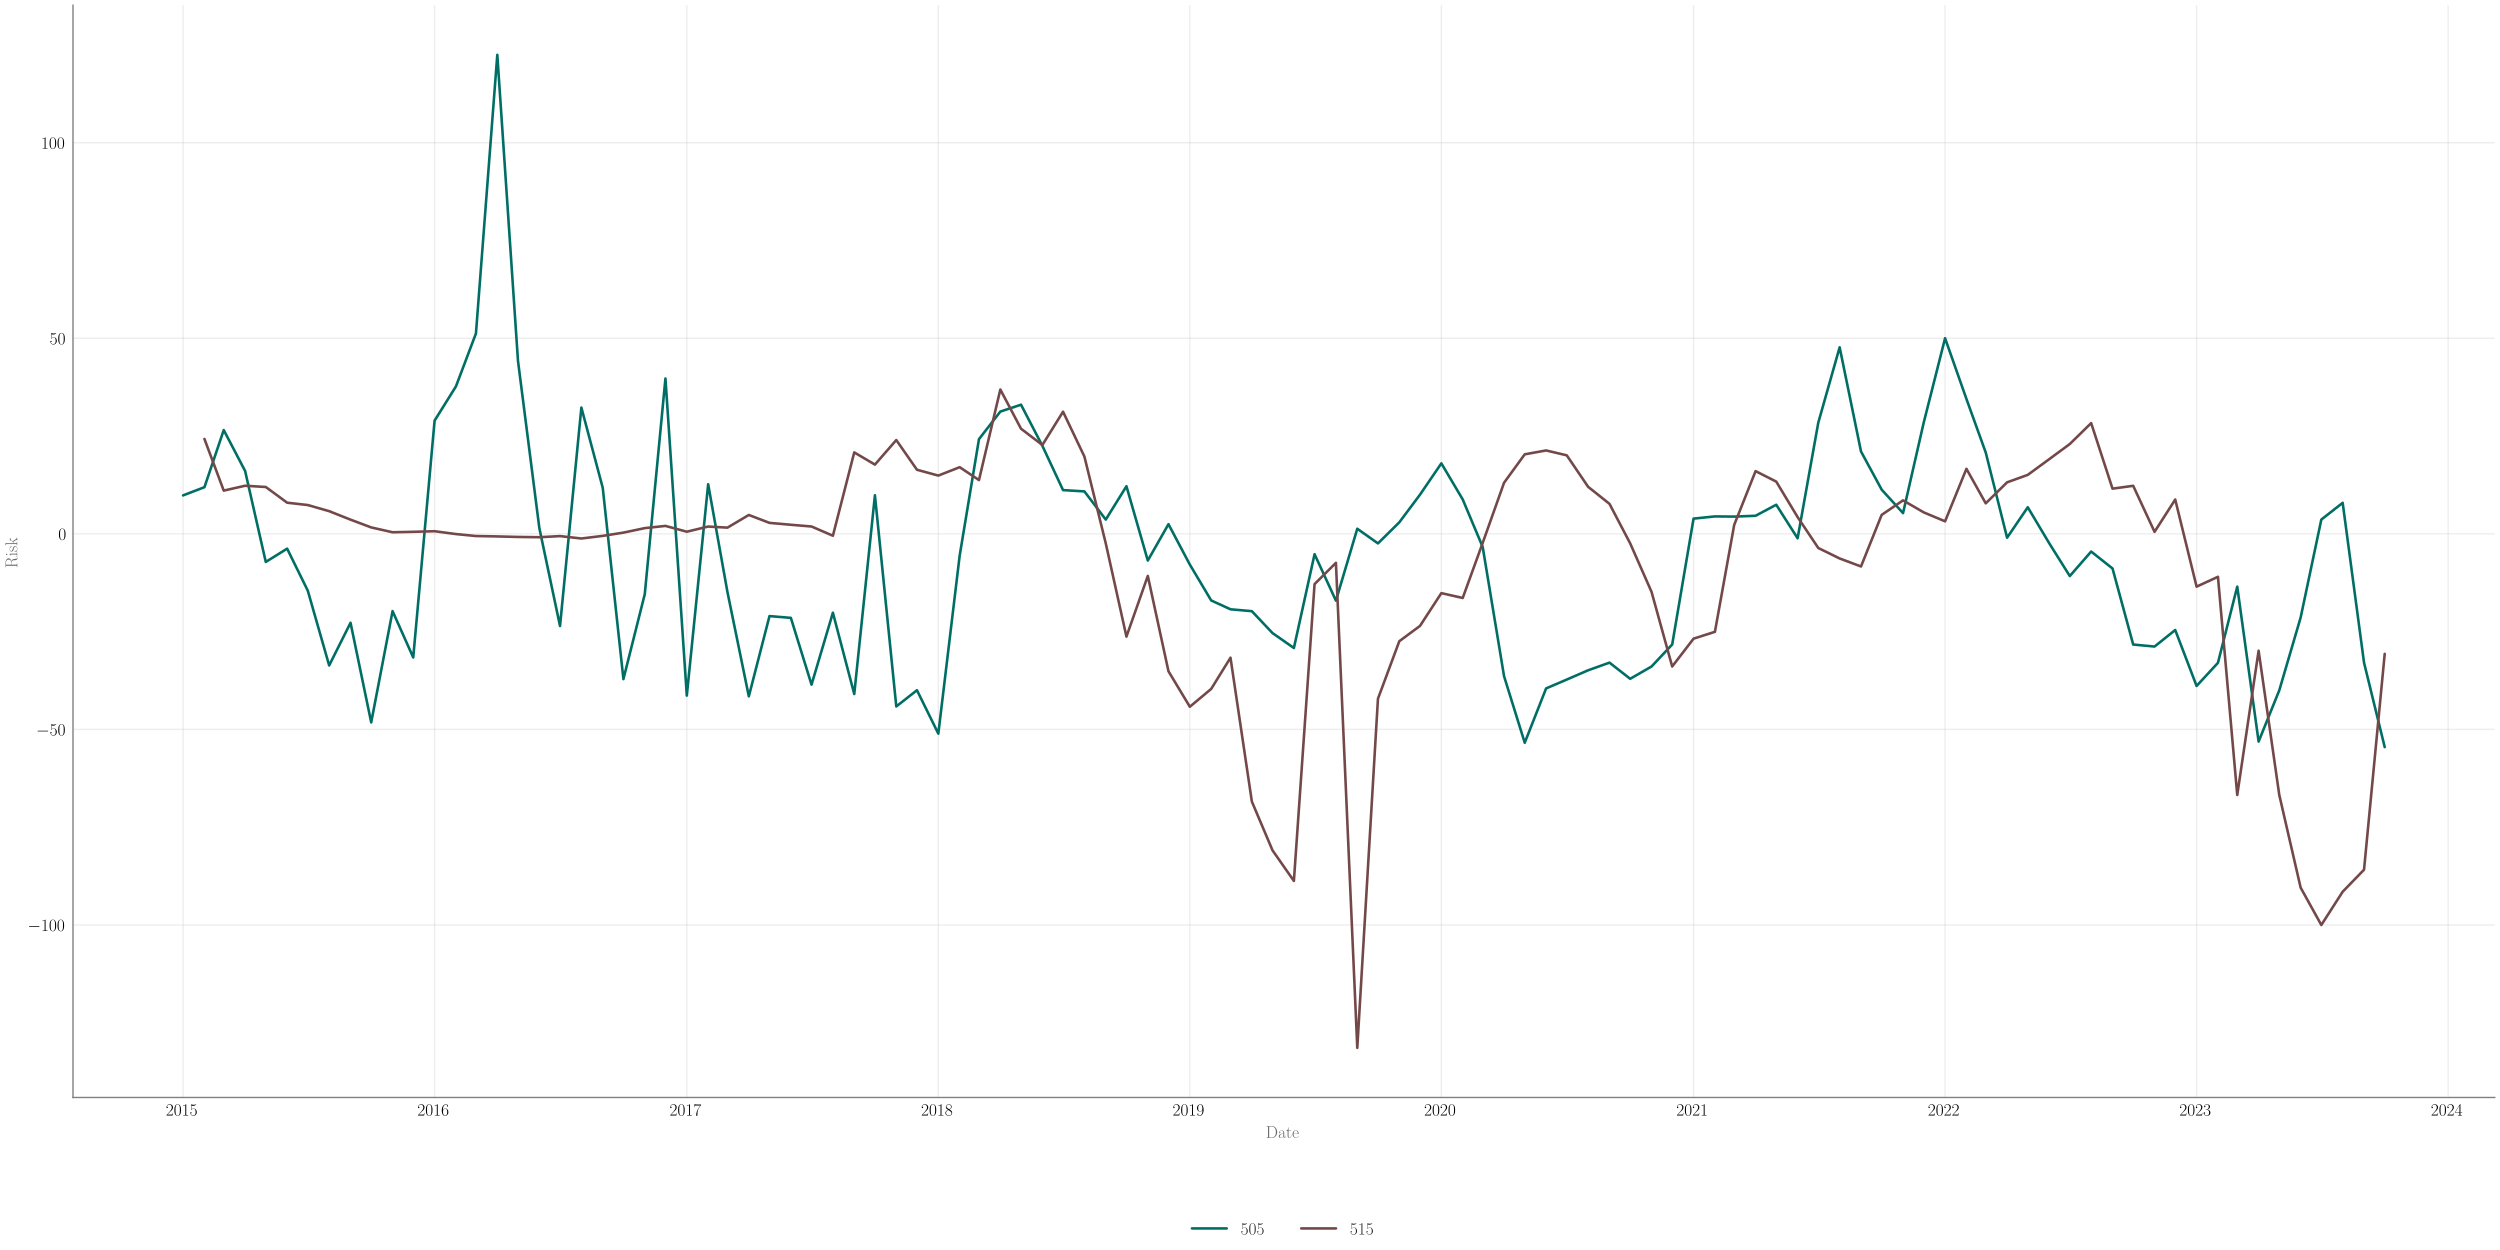
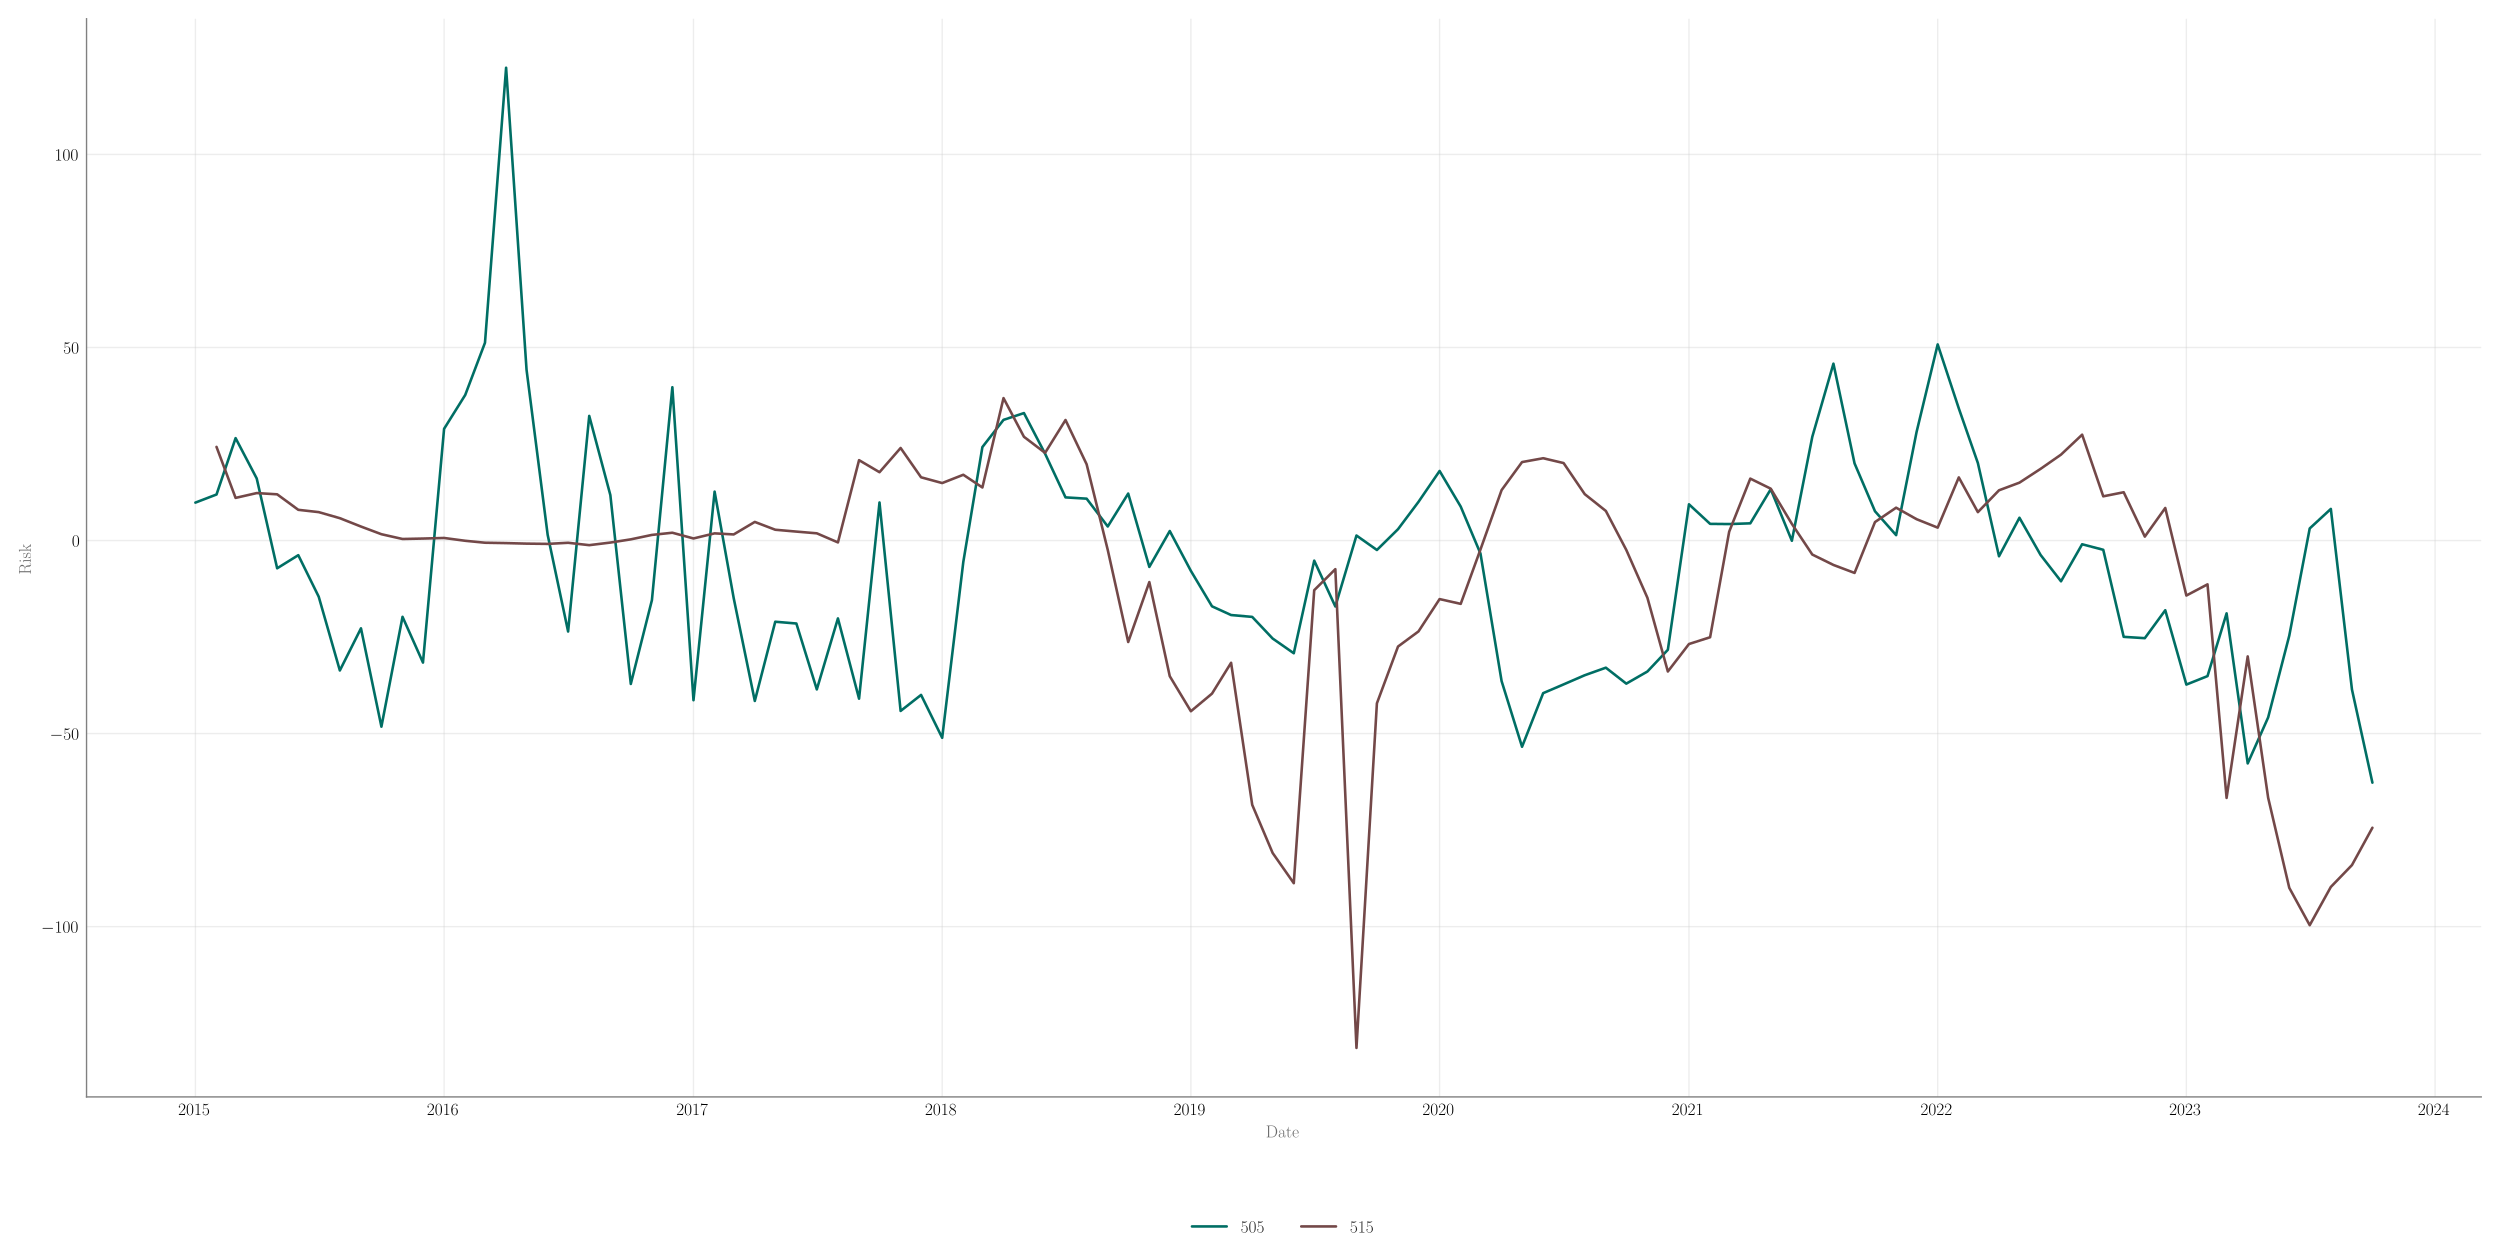
<svg xmlns="http://www.w3.org/2000/svg" xmlns:xlink="http://www.w3.org/1999/xlink" width="1440pt" height="720pt" viewBox="0 0 1440 720" version="1.1">
  <defs>
    <style type="text/css">*{stroke-linejoin: round; stroke-linecap: butt}</style>
  </defs>
  <g id="figure_1">
    <g id="patch_1">
      <path d="M 0 720  L 1440 720  L 1440 0  L 0 0  z " style="fill: #ffffff" />
    </g>
    <g id="axes_1">
      <g id="patch_2">
-         <path d="M 42.049 632.148  L 1437 632.148  L 1437 3  L 42.049 3  z " style="fill: #ffffff" />
+         <path d="M 49.848 631.823  L 1429.2 631.823  L 1429.2 10.8  L 49.848 10.8  z " style="fill: #ffffff" />
      </g>
      <g id="matplotlib.axis_1">
        <g id="xtick_1">
          <g id="line2d_1">
-             <path d="M 105.456 632.148  L 105.456 3  " clip-path="url(#pfce3309e16)" style="fill: none; stroke: #cccccc; stroke-opacity: 0.35; stroke-width: 0.8; stroke-linecap: round" />
+             <path d="M 112.546 631.823  L 112.546 10.8  " clip-path="url(#pb2a31514b6)" style="fill: none; stroke: #cccccc; stroke-opacity: 0.35; stroke-width: 0.8; stroke-linecap: round" />
          </g>
          <g id="text_1">
-             <g transform="translate(95.49286 642.5663) scale(0.1 -0.1)">
+             <g transform="translate(102.5836 642.2413) scale(0.1 -0.1)">
              <defs>
                <path id="CMR17-32" d="M 2669 989  L 2554 989  C 2490 536 2438 459 2413 420  C 2381 369 1920 369 1830 369  L 602 369  C 832 619 1280 1072 1824 1597  C 2214 1967 2669 2402 2669 3035  C 2669 3790 2067 4224 1395 4224  C 691 4224 262 3604 262 3030  C 262 2780 448 2748 525 2748  C 589 2748 781 2787 781 3010  C 781 3207 614 3264 525 3264  C 486 3264 448 3258 422 3245  C 544 3790 915 4058 1306 4058  C 1862 4058 2227 3617 2227 3035  C 2227 2479 1901 2000 1536 1584  L 262 146  L 262 0  L 2515 0  L 2669 989  z " transform="scale(0.015625)" />
                <path id="CMR17-30" d="M 2688 2025  C 2688 2416 2682 3080 2413 3591  C 2176 4039 1798 4198 1466 4198  C 1158 4198 768 4058 525 3597  C 269 3118 243 2524 243 2025  C 243 1661 250 1106 448 619  C 723 -39 1216 -128 1466 -128  C 1760 -128 2208 -7 2470 600  C 2662 1042 2688 1559 2688 2025  z M 1466 -26  C 1056 -26 813 325 723 812  C 653 1188 653 1738 653 2096  C 653 2588 653 2997 736 3387  C 858 3929 1216 4096 1466 4096  C 1728 4096 2067 3923 2189 3400  C 2272 3036 2278 2607 2278 2096  C 2278 1680 2278 1169 2202 792  C 2067 95 1690 -26 1466 -26  z " transform="scale(0.015625)" />
                <path id="CMR17-31" d="M 1702 4058  C 1702 4192 1696 4192 1606 4192  C 1357 3916 979 3827 621 3827  C 602 3827 570 3827 563 3808  C 557 3795 557 3782 557 3648  C 755 3648 1088 3686 1344 3839  L 1344 461  C 1344 236 1331 160 781 160  L 589 160  L 589 0  C 896 0 1216 0 1523 0  C 1830 0 2150 0 2458 0  L 2458 160  L 2266 160  C 1715 160 1702 230 1702 458  L 1702 4058  z " transform="scale(0.015625)" />
                <path id="CMR17-35" d="M 730 3692  C 794 3666 1056 3584 1325 3584  C 1920 3584 2246 3911 2432 4100  C 2432 4157 2432 4192 2394 4192  C 2387 4192 2374 4192 2323 4163  C 2099 4058 1837 3973 1517 3973  C 1325 3973 1037 3999 723 4139  C 653 4171 640 4171 634 4171  C 602 4171 595 4164 595 4037  L 595 2203  C 595 2089 595 2057 659 2057  C 691 2057 704 2070 736 2114  C 941 2401 1222 2522 1542 2522  C 1766 2522 2246 2382 2246 1289  C 2246 1085 2246 715 2054 421  C 1894 159 1645 25 1370 25  C 947 25 518 320 403 814  C 429 807 480 795 506 795  C 589 795 749 840 749 1038  C 749 1210 627 1280 506 1280  C 358 1280 262 1190 262 1011  C 262 454 704 -128 1382 -128  C 2042 -128 2669 440 2669 1264  C 2669 2030 2170 2624 1549 2624  C 1222 2624 947 2503 730 2274  L 730 3692  z " transform="scale(0.015625)" />
              </defs>
              <use xlink:href="#CMR17-32" transform="scale(0.996264)" />
              <use xlink:href="#CMR17-30" transform="translate(45.69048 0) scale(0.996264)" />
              <use xlink:href="#CMR17-31" transform="translate(91.38095 0) scale(0.996264)" />
              <use xlink:href="#CMR17-35" transform="translate(137.0714 0) scale(0.996264)" />
            </g>
          </g>
        </g>
        <g id="xtick_2">
          <g id="line2d_2">
-             <path d="M 250.329 632.148  L 250.329 3  " clip-path="url(#pfce3309e16)" style="fill: none; stroke: #cccccc; stroke-opacity: 0.35; stroke-width: 0.8; stroke-linecap: round" />
+             <path d="M 255.799 631.823  L 255.799 10.8  " clip-path="url(#pb2a31514b6)" style="fill: none; stroke: #cccccc; stroke-opacity: 0.35; stroke-width: 0.8; stroke-linecap: round" />
          </g>
          <g id="text_2">
-             <g transform="translate(240.3661 642.5663) scale(0.1 -0.1)">
+             <g transform="translate(245.8367 642.2413) scale(0.1 -0.1)">
              <defs>
                <path id="CMR17-36" d="M 678 2176  C 678 3690 1395 4032 1811 4032  C 1946 4032 2272 4009 2400 3776  C 2298 3776 2106 3776 2106 3553  C 2106 3381 2246 3323 2336 3323  C 2394 3323 2566 3348 2566 3560  C 2566 3954 2246 4179 1805 4179  C 1043 4179 243 3390 243 1984  C 243 253 966 -128 1478 -128  C 2099 -128 2688 427 2688 1283  C 2688 2081 2170 2662 1517 2662  C 1126 2662 838 2407 678 1960  L 678 2176  z M 1478 25  C 691 25 691 1200 691 1436  C 691 1896 909 2560 1504 2560  C 1613 2560 1926 2560 2138 2120  C 2253 1870 2253 1609 2253 1289  C 2253 944 2253 690 2118 434  C 1978 171 1773 25 1478 25  z " transform="scale(0.015625)" />
              </defs>
              <use xlink:href="#CMR17-32" transform="scale(0.996264)" />
              <use xlink:href="#CMR17-30" transform="translate(45.69048 0) scale(0.996264)" />
              <use xlink:href="#CMR17-31" transform="translate(91.38095 0) scale(0.996264)" />
              <use xlink:href="#CMR17-36" transform="translate(137.0714 0) scale(0.996264)" />
            </g>
          </g>
        </g>
        <g id="xtick_3">
          <g id="line2d_3">
-             <path d="M 395.599 632.148  L 395.599 3  " clip-path="url(#pfce3309e16)" style="fill: none; stroke: #cccccc; stroke-opacity: 0.35; stroke-width: 0.8; stroke-linecap: round" />
+             <path d="M 399.445 631.823  L 399.445 10.8  " clip-path="url(#pb2a31514b6)" style="fill: none; stroke: #cccccc; stroke-opacity: 0.35; stroke-width: 0.8; stroke-linecap: round" />
          </g>
          <g id="text_3">
-             <g transform="translate(385.6363 642.5663) scale(0.1 -0.1)">
+             <g transform="translate(389.4824 642.2413) scale(0.1 -0.1)">
              <defs>
                <path id="CMR17-37" d="M 2886 3941  L 2886 4081  L 1382 4081  C 634 4081 621 4165 595 4288  L 480 4288  L 294 3094  L 410 3094  C 429 3215 474 3540 550 3661  C 589 3712 1062 3712 1171 3712  L 2579 3712  L 1869 2661  C 1395 1954 1069 999 1069 165  C 1069 89 1069 -128 1299 -128  C 1530 -128 1530 89 1530 171  L 1530 465  C 1530 1508 1709 2196 2003 2636  L 2886 3941  z " transform="scale(0.015625)" />
              </defs>
              <use xlink:href="#CMR17-32" transform="scale(0.996264)" />
              <use xlink:href="#CMR17-30" transform="translate(45.69048 0) scale(0.996264)" />
              <use xlink:href="#CMR17-31" transform="translate(91.38095 0) scale(0.996264)" />
              <use xlink:href="#CMR17-37" transform="translate(137.0714 0) scale(0.996264)" />
            </g>
          </g>
        </g>
        <g id="xtick_4">
          <g id="line2d_4">
-             <path d="M 540.472 632.148  L 540.472 3  " clip-path="url(#pfce3309e16)" style="fill: none; stroke: #cccccc; stroke-opacity: 0.35; stroke-width: 0.8; stroke-linecap: round" />
+             <path d="M 542.698 631.823  L 542.698 10.8  " clip-path="url(#pb2a31514b6)" style="fill: none; stroke: #cccccc; stroke-opacity: 0.35; stroke-width: 0.8; stroke-linecap: round" />
          </g>
          <g id="text_4">
-             <g transform="translate(530.5096 642.5663) scale(0.1 -0.1)">
+             <g transform="translate(532.7356 642.2413) scale(0.1 -0.1)">
              <defs>
                <path id="CMR17-38" d="M 1741 2264  C 2144 2467 2554 2773 2554 3263  C 2554 3841 1990 4179 1472 4179  C 890 4179 378 3759 378 3180  C 378 3021 416 2747 666 2505  C 730 2442 998 2251 1171 2130  C 883 1983 211 1634 211 934  C 211 279 838 -128 1459 -128  C 2144 -128 2720 362 2720 1010  C 2720 1590 2330 1857 2074 2029  L 1741 2264  z M 902 2822  C 851 2854 595 3051 595 3351  C 595 3739 998 4032 1459 4032  C 1965 4032 2336 3676 2336 3262  C 2336 2669 1670 2331 1638 2331  C 1632 2331 1626 2331 1574 2370  L 902 2822  z M 2080 1519  C 2176 1449 2483 1240 2483 851  C 2483 381 2010 25 1472 25  C 890 25 448 438 448 940  C 448 1443 838 1862 1280 2060  L 2080 1519  z " transform="scale(0.015625)" />
              </defs>
              <use xlink:href="#CMR17-32" transform="scale(0.996264)" />
              <use xlink:href="#CMR17-30" transform="translate(45.69048 0) scale(0.996264)" />
              <use xlink:href="#CMR17-31" transform="translate(91.38095 0) scale(0.996264)" />
              <use xlink:href="#CMR17-38" transform="translate(137.0714 0) scale(0.996264)" />
            </g>
          </g>
        </g>
        <g id="xtick_5">
          <g id="line2d_5">
-             <path d="M 685.346 632.148  L 685.346 3  " clip-path="url(#pfce3309e16)" style="fill: none; stroke: #cccccc; stroke-opacity: 0.35; stroke-width: 0.8; stroke-linecap: round" />
+             <path d="M 685.951 631.823  L 685.951 10.8  " clip-path="url(#pb2a31514b6)" style="fill: none; stroke: #cccccc; stroke-opacity: 0.35; stroke-width: 0.8; stroke-linecap: round" />
          </g>
          <g id="text_5">
-             <g transform="translate(675.3829 642.5663) scale(0.1 -0.1)">
+             <g transform="translate(675.9888 642.2413) scale(0.1 -0.1)">
              <defs>
                <path id="CMR17-39" d="M 2253 1864  C 2253 464 1670 31 1190 31  C 1043 31 685 31 538 294  C 704 268 826 357 826 518  C 826 692 685 749 595 749  C 538 749 365 723 365 506  C 365 71 742 -128 1203 -128  C 1939 -128 2688 674 2688 2073  C 2688 3817 1971 4179 1485 4179  C 851 4179 243 3628 243 2778  C 243 1991 762 1408 1414 1408  C 1952 1408 2189 1903 2253 2112  L 2253 1864  z M 1427 1510  C 1254 1510 1011 1542 813 1922  C 678 2169 678 2461 678 2771  C 678 3146 678 3405 858 3684  C 947 3817 1114 4032 1485 4032  C 2240 4032 2240 2885 2240 2632  C 2240 2182 2035 1510 1427 1510  z " transform="scale(0.015625)" />
              </defs>
              <use xlink:href="#CMR17-32" transform="scale(0.996264)" />
              <use xlink:href="#CMR17-30" transform="translate(45.69048 0) scale(0.996264)" />
              <use xlink:href="#CMR17-31" transform="translate(91.38095 0) scale(0.996264)" />
              <use xlink:href="#CMR17-39" transform="translate(137.0714 0) scale(0.996264)" />
            </g>
          </g>
        </g>
        <g id="xtick_6">
          <g id="line2d_6">
-             <path d="M 830.219 632.148  L 830.219 3  " clip-path="url(#pfce3309e16)" style="fill: none; stroke: #cccccc; stroke-opacity: 0.35; stroke-width: 0.8; stroke-linecap: round" />
+             <path d="M 829.205 631.823  L 829.205 10.8  " clip-path="url(#pb2a31514b6)" style="fill: none; stroke: #cccccc; stroke-opacity: 0.35; stroke-width: 0.8; stroke-linecap: round" />
          </g>
          <g id="text_6">
-             <g transform="translate(820.2562 642.5663) scale(0.1 -0.1)">
+             <g transform="translate(819.242 642.2413) scale(0.1 -0.1)">
              <use xlink:href="#CMR17-32" transform="scale(0.996264)" />
              <use xlink:href="#CMR17-30" transform="translate(45.69048 0) scale(0.996264)" />
              <use xlink:href="#CMR17-32" transform="translate(91.38095 0) scale(0.996264)" />
              <use xlink:href="#CMR17-30" transform="translate(137.0714 0) scale(0.996264)" />
            </g>
          </g>
        </g>
        <g id="xtick_7">
          <g id="line2d_7">
-             <path d="M 975.489 632.148  L 975.489 3  " clip-path="url(#pfce3309e16)" style="fill: none; stroke: #cccccc; stroke-opacity: 0.35; stroke-width: 0.8; stroke-linecap: round" />
+             <path d="M 972.85 631.823  L 972.85 10.8  " clip-path="url(#pb2a31514b6)" style="fill: none; stroke: #cccccc; stroke-opacity: 0.35; stroke-width: 0.8; stroke-linecap: round" />
          </g>
          <g id="text_7">
-             <g transform="translate(965.5264 642.5663) scale(0.1 -0.1)">
+             <g transform="translate(962.8876 642.2413) scale(0.1 -0.1)">
              <use xlink:href="#CMR17-32" transform="scale(0.996264)" />
              <use xlink:href="#CMR17-30" transform="translate(45.69048 0) scale(0.996264)" />
              <use xlink:href="#CMR17-32" transform="translate(91.38095 0) scale(0.996264)" />
              <use xlink:href="#CMR17-31" transform="translate(137.0714 0) scale(0.996264)" />
            </g>
          </g>
        </g>
        <g id="xtick_8">
          <g id="line2d_8">
-             <path d="M 1120.362 632.148  L 1120.362 3  " clip-path="url(#pfce3309e16)" style="fill: none; stroke: #cccccc; stroke-opacity: 0.35; stroke-width: 0.8; stroke-linecap: round" />
+             <path d="M 1116.103 631.823  L 1116.103 10.8  " clip-path="url(#pb2a31514b6)" style="fill: none; stroke: #cccccc; stroke-opacity: 0.35; stroke-width: 0.8; stroke-linecap: round" />
          </g>
          <g id="text_8">
-             <g transform="translate(1110.4 642.5663) scale(0.1 -0.1)">
+             <g transform="translate(1106.141 642.2413) scale(0.1 -0.1)">
              <use xlink:href="#CMR17-32" transform="scale(0.996264)" />
              <use xlink:href="#CMR17-30" transform="translate(45.69048 0) scale(0.996264)" />
              <use xlink:href="#CMR17-32" transform="translate(91.38095 0) scale(0.996264)" />
              <use xlink:href="#CMR17-32" transform="translate(137.0714 0) scale(0.996264)" />
            </g>
          </g>
        </g>
        <g id="xtick_9">
          <g id="line2d_9">
-             <path d="M 1265.236 632.148  L 1265.236 3  " clip-path="url(#pfce3309e16)" style="fill: none; stroke: #cccccc; stroke-opacity: 0.35; stroke-width: 0.8; stroke-linecap: round" />
+             <path d="M 1259.357 631.823  L 1259.357 10.8  " clip-path="url(#pb2a31514b6)" style="fill: none; stroke: #cccccc; stroke-opacity: 0.35; stroke-width: 0.8; stroke-linecap: round" />
          </g>
          <g id="text_9">
-             <g transform="translate(1255.273 642.5663) scale(0.1 -0.1)">
+             <g transform="translate(1249.394 642.2413) scale(0.1 -0.1)">
              <defs>
                <path id="CMR17-33" d="M 1414 2157  C 1984 2157 2234 1662 2234 1090  C 2234 320 1824 25 1453 25  C 1114 25 563 194 390 693  C 422 680 454 680 486 680  C 640 680 755 782 755 948  C 755 1133 614 1216 486 1216  C 378 1216 211 1165 211 926  C 211 335 787 -128 1466 -128  C 2176 -128 2720 430 2720 1085  C 2720 1707 2208 2157 1600 2227  C 2086 2328 2554 2756 2554 3329  C 2554 3820 2048 4179 1472 4179  C 890 4179 378 3829 378 3329  C 378 3110 544 3072 627 3072  C 762 3072 877 3155 877 3321  C 877 3486 762 3569 627 3569  C 602 3569 570 3569 544 3557  C 730 3959 1235 4032 1459 4032  C 1683 4032 2106 3925 2106 3320  C 2106 3143 2080 2828 1862 2550  C 1670 2304 1453 2304 1242 2284  C 1210 2284 1062 2269 1037 2269  C 992 2263 966 2257 966 2208  C 966 2163 973 2157 1101 2157  L 1414 2157  z " transform="scale(0.015625)" />
              </defs>
              <use xlink:href="#CMR17-32" transform="scale(0.996264)" />
              <use xlink:href="#CMR17-30" transform="translate(45.69048 0) scale(0.996264)" />
              <use xlink:href="#CMR17-32" transform="translate(91.38095 0) scale(0.996264)" />
              <use xlink:href="#CMR17-33" transform="translate(137.0714 0) scale(0.996264)" />
            </g>
          </g>
        </g>
        <g id="xtick_10">
          <g id="line2d_10">
-             <path d="M 1410.109 632.148  L 1410.109 3  " clip-path="url(#pfce3309e16)" style="fill: none; stroke: #cccccc; stroke-opacity: 0.35; stroke-width: 0.8; stroke-linecap: round" />
+             <path d="M 1402.61 631.823  L 1402.61 10.8  " clip-path="url(#pb2a31514b6)" style="fill: none; stroke: #cccccc; stroke-opacity: 0.35; stroke-width: 0.8; stroke-linecap: round" />
          </g>
          <g id="text_10">
-             <g transform="translate(1400.146 642.5663) scale(0.1 -0.1)">
+             <g transform="translate(1392.647 642.2413) scale(0.1 -0.1)">
              <defs>
                <path id="CMR17-34" d="M 2150 4122  C 2150 4256 2144 4256 2029 4256  L 128 1254  L 128 1088  L 1779 1088  L 1779 457  C 1779 224 1766 160 1318 160  L 1197 160  L 1197 0  C 1402 0 1747 0 1965 0  C 2182 0 2528 0 2733 0  L 2733 160  L 2611 160  C 2163 160 2150 224 2150 457  L 2150 1088  L 2803 1088  L 2803 1254  L 2150 1254  L 2150 4122  z M 1798 3703  L 1798 1254  L 256 1254  L 1798 3703  z " transform="scale(0.015625)" />
              </defs>
              <use xlink:href="#CMR17-32" transform="scale(0.996264)" />
              <use xlink:href="#CMR17-30" transform="translate(45.69048 0) scale(0.996264)" />
              <use xlink:href="#CMR17-32" transform="translate(91.38095 0) scale(0.996264)" />
              <use xlink:href="#CMR17-34" transform="translate(137.0714 0) scale(0.996264)" />
            </g>
          </g>
        </g>
        <g id="text_11">
-           <g style="fill: #696969" transform="translate(729.0773 655.422) scale(0.1 -0.1)">
+           <g style="fill: #696969" transform="translate(729.0773 655.097) scale(0.1 -0.1)">
            <defs>
              <path id="CMR17-44" d="M 333 4352  L 333 4186  C 774 4186 845 4186 845 3900  L 845 452  C 845 166 774 166 333 166  L 333 0  L 2368 0  C 3398 0 4224 943 4224 2141  C 4224 3346 3411 4352 2368 4352  L 333 4352  z M 1523 166  C 1267 166 1254 197 1254 414  L 1254 3938  C 1254 4155 1267 4186 1523 4186  L 2240 4186  C 2771 4186 3750 3874 3750 2141  C 3750 1242 3488 879 3366 707  C 3213 510 2848 166 2240 166  L 1523 166  z " transform="scale(0.015625)" />
              <path id="CMR17-61" d="M 2304 1653  C 2304 2072 2304 2294 2035 2543  C 1798 2752 1523 2816 1306 2816  C 800 2816 435 2407 435 1971  C 435 1728 627 1728 666 1728  C 749 1728 896 1778 896 1954  C 896 2112 774 2181 666 2181  C 640 2181 608 2174 589 2168  C 723 2592 1069 2714 1293 2714  C 1613 2714 1965 2429 1965 1885  L 1965 1600  C 1587 1600 1133 1549 774 1357  C 371 1133 256 813 256 570  C 256 77 832 -64 1171 -64  C 1523 -64 1850 139 1990 511  C 2003 233 2182 -18 2464 -18  C 2598 -18 2938 70 2938 567  L 2938 920  L 2822 920  L 2822 562  C 2822 178 2650 128 2566 128  C 2304 128 2304 458 2304 738  L 2304 1653  z M 1965 870  C 1965 317 1568 38 1216 38  C 896 38 646 275 646 570  C 646 761 730 1100 1101 1305  C 1408 1478 1760 1504 1965 1504  L 1965 870  z " transform="scale(0.015625)" />
              <path id="CMR17-74" d="M 966 2560  L 1862 2560  L 1862 2725  L 966 2725  L 966 3904  L 851 3904  C 838 3245 614 2668 70 2668  L 70 2560  L 627 2560  L 627 771  C 627 650 627 -64 1370 -64  C 1747 -64 1965 306 1965 777  L 1965 1140  L 1850 1140  L 1850 783  C 1850 344 1677 51 1408 51  C 1222 51 966 178 966 758  L 966 2560  z " transform="scale(0.015625)" />
              <path id="CMR17-65" d="M 2438 1472  C 2464 1498 2464 1511 2464 1576  C 2464 2238 2118 2816 1389 2816  C 710 2816 173 2169 173 1383  C 173 551 781 -64 1459 -64  C 2176 -64 2458 607 2458 740  C 2458 784 2419 784 2406 784  C 2362 784 2355 771 2330 696  C 2189 265 1837 51 1504 51  C 1229 51 954 203 781 480  C 582 803 582 1176 582 1472  L 2438 1472  z M 589 1568  C 634 2505 1126 2714 1382 2714  C 1818 2714 2112 2297 2118 1568  L 589 1568  z " transform="scale(0.015625)" />
            </defs>
            <use xlink:href="#CMR17-44" transform="scale(0.996264)" />
            <use xlink:href="#CMR17-61" transform="translate(70.39356 0) scale(0.996264)" />
            <use xlink:href="#CMR17-74" transform="translate(116.084 0) scale(0.996264)" />
            <use xlink:href="#CMR17-65" transform="translate(151.3648 0) scale(0.996264)" />
          </g>
        </g>
      </g>
      <g id="matplotlib.axis_2">
        <g id="ytick_1">
          <g id="line2d_11">
-             <path d="M 42.049 532.775  L 1437 532.775  " clip-path="url(#pfce3309e16)" style="fill: none; stroke: #cccccc; stroke-opacity: 0.35; stroke-width: 0.8; stroke-linecap: round" />
+             <path d="M 49.848 533.733  L 1429.2 533.733  " clip-path="url(#pb2a31514b6)" style="fill: none; stroke: #cccccc; stroke-opacity: 0.35; stroke-width: 0.8; stroke-linecap: round" />
          </g>
          <g id="text_12">
-             <g transform="translate(15.85592 536.2343) scale(0.1 -0.1)">
+             <g transform="translate(23.65568 537.1926) scale(0.1 -0.1)">
              <defs>
                <path id="CMSY10-0" d="M 4218 1472  C 4326 1472 4442 1472 4442 1600  C 4442 1728 4326 1728 4218 1728  L 755 1728  C 646 1728 531 1728 531 1600  C 531 1472 646 1472 755 1472  L 4218 1472  z " transform="scale(0.015625)" />
              </defs>
              <use xlink:href="#CMSY10-0" transform="scale(0.996264)" />
              <use xlink:href="#CMR17-31" transform="translate(77.48747 0) scale(0.996264)" />
              <use xlink:href="#CMR17-30" transform="translate(123.1779 0) scale(0.996264)" />
              <use xlink:href="#CMR17-30" transform="translate(168.8684 0) scale(0.996264)" />
            </g>
          </g>
        </g>
        <g id="ytick_2">
          <g id="line2d_12">
-             <path d="M 42.049 420.129  L 1437 420.129  " clip-path="url(#pfce3309e16)" style="fill: none; stroke: #cccccc; stroke-opacity: 0.35; stroke-width: 0.8; stroke-linecap: round" />
+             <path d="M 49.848 422.542  L 1429.2 422.542  " clip-path="url(#pb2a31514b6)" style="fill: none; stroke: #cccccc; stroke-opacity: 0.35; stroke-width: 0.8; stroke-linecap: round" />
          </g>
          <g id="text_13">
-             <g transform="translate(20.83725 423.5878) scale(0.1 -0.1)">
+             <g transform="translate(28.63701 426.0008) scale(0.1 -0.1)">
              <use xlink:href="#CMSY10-0" transform="scale(0.996264)" />
              <use xlink:href="#CMR17-35" transform="translate(77.48747 0) scale(0.996264)" />
              <use xlink:href="#CMR17-30" transform="translate(123.1779 0) scale(0.996264)" />
            </g>
          </g>
        </g>
        <g id="ytick_3">
          <g id="line2d_13">
-             <path d="M 42.049 307.482  L 1437 307.482  " clip-path="url(#pfce3309e16)" style="fill: none; stroke: #cccccc; stroke-opacity: 0.35; stroke-width: 0.8; stroke-linecap: round" />
+             <path d="M 49.848 311.35  L 1429.2 311.35  " clip-path="url(#pb2a31514b6)" style="fill: none; stroke: #cccccc; stroke-opacity: 0.35; stroke-width: 0.8; stroke-linecap: round" />
          </g>
          <g id="text_14">
-             <g transform="translate(33.56733 310.9412) scale(0.1 -0.1)">
+             <g transform="translate(41.36709 314.809) scale(0.1 -0.1)">
              <use xlink:href="#CMR17-30" transform="scale(0.996264)" />
            </g>
          </g>
        </g>
        <g id="ytick_4">
          <g id="line2d_14">
-             <path d="M 42.049 194.835  L 1437 194.835  " clip-path="url(#pfce3309e16)" style="fill: none; stroke: #cccccc; stroke-opacity: 0.35; stroke-width: 0.8; stroke-linecap: round" />
+             <path d="M 49.848 200.158  L 1429.2 200.158  " clip-path="url(#pb2a31514b6)" style="fill: none; stroke: #cccccc; stroke-opacity: 0.35; stroke-width: 0.8; stroke-linecap: round" />
          </g>
          <g id="text_15">
-             <g transform="translate(28.586 198.2947) scale(0.1 -0.1)">
+             <g transform="translate(36.38576 203.6171) scale(0.1 -0.1)">
              <use xlink:href="#CMR17-35" transform="scale(0.996264)" />
              <use xlink:href="#CMR17-30" transform="translate(45.69048 0) scale(0.996264)" />
            </g>
          </g>
        </g>
        <g id="ytick_5">
          <g id="line2d_15">
-             <path d="M 42.049 82.189  L 1437 82.189  " clip-path="url(#pfce3309e16)" style="fill: none; stroke: #cccccc; stroke-opacity: 0.35; stroke-width: 0.8; stroke-linecap: round" />
+             <path d="M 49.848 88.966  L 1429.2 88.966  " clip-path="url(#pb2a31514b6)" style="fill: none; stroke: #cccccc; stroke-opacity: 0.35; stroke-width: 0.8; stroke-linecap: round" />
          </g>
          <g id="text_16">
-             <g transform="translate(23.60466 85.64817) scale(0.1 -0.1)">
+             <g transform="translate(31.40442 92.42529) scale(0.1 -0.1)">
              <use xlink:href="#CMR17-31" transform="scale(0.996264)" />
              <use xlink:href="#CMR17-30" transform="translate(45.69048 0) scale(0.996264)" />
              <use xlink:href="#CMR17-30" transform="translate(91.38095 0) scale(0.996264)" />
            </g>
          </g>
        </g>
        <g id="text_17">
-           <g style="fill: #696969" transform="translate(9.918738 327.2184) rotate(-90) scale(0.1 -0.1)">
+           <g style="fill: #696969" transform="translate(17.7185 330.9558) rotate(-90) scale(0.1 -0.1)">
            <defs>
              <path id="CMR17-52" d="M 2509 2146  C 3117 2268 3629 2676 3629 3186  C 3629 3785 2950 4326 2054 4326  L 333 4326  L 333 4160  C 774 4160 845 4160 845 3873  L 845 415  C 845 128 774 128 333 128  L 333 -26  C 518 -26 851 -26 1050 -26  C 1248 -26 1581 -26 1766 -26  L 1766 128  C 1325 128 1254 128 1254 417  L 1254 2112  L 2003 2112  C 2368 2112 2573 1964 2662 1881  C 2918 1632 2918 1459 2918 1024  C 2918 595 2918 377 3110 160  C 3354 -102 3680 -128 3821 -128  C 4294 -128 4365 396 4365 503  C 4365 540 4365 585 4307 585  C 4256 585 4250 547 4250 522  C 4218 112 4032 -26 3834 -26  C 3482 -26 3443 375 3405 764  C 3386 898 3373 993 3360 1133  C 3322 1452 3270 1917 2509 2146  z M 1984 2214  L 1254 2214  L 1254 3913  C 1254 4129 1267 4160 1523 4160  L 1990 4160  C 2522 4160 3142 3977 3142 3190  C 3142 2372 2464 2214 1984 2214  z " transform="scale(0.015625)" />
              <path id="CMR17-69" d="M 992 3909  C 992 4049 877 4170 730 4170  C 589 4170 467 4056 467 3909  C 467 3769 582 3648 730 3648  C 870 3648 992 3763 992 3909  z M 243 2706  L 243 2541  C 602 2541 653 2502 653 2197  L 653 427  C 653 184 627 153 218 153  L 218 -13  C 371 0 646 0 806 0  C 960 0 1222 0 1370 -13  L 1370 153  C 992 153 979 191 979 420  L 979 2776  L 243 2706  z " transform="scale(0.015625)" />
              <path id="CMR17-73" d="M 1978 2697  C 1978 2813 1971 2819 1933 2819  C 1907 2819 1901 2813 1824 2717  C 1805 2691 1747 2626 1728 2601  C 1523 2819 1235 2819 1126 2819  C 416 2819 160 2447 160 2076  C 160 1498 813 1365 998 1325  C 1402 1243 1542 1217 1677 1101  C 1760 1025 1901 884 1901 654  C 1901 384 1747 38 1158 38  C 602 38 403 460 288 1021  C 269 1110 269 1117 218 1117  C 166 1117 160 1110 160 983  L 160 63  C 160 -51 166 -58 205 -58  C 237 -58 243 -51 275 0  C 314 57 410 211 448 276  C 576 103 800 -64 1158 -64  C 1792 -64 2131 283 2131 784  C 2131 1112 1958 1285 1875 1362  C 1683 1561 1459 1606 1190 1657  C 838 1735 390 1825 390 2217  C 390 2383 480 2737 1126 2737  C 1811 2737 1850 2094 1862 1888  C 1869 1856 1901 1849 1920 1849  C 1978 1849 1978 1869 1978 1978  L 1978 2697  z " transform="scale(0.015625)" />
              <path id="CMR17-6b" d="M 1670 1673  C 1664 1686 1632 1724 1632 1743  C 1632 1756 2086 2171 2144 2222  C 2509 2528 2739 2560 2906 2560  L 2906 2733  C 2867 2733 2854 2733 2848 2720  L 2534 2720  C 2355 2720 2080 2720 1907 2733  L 1907 2566  C 1997 2559 2061 2508 2061 2419  C 2061 2291 1933 2170 1926 2170  L 960 1289  L 960 4396  L 198 4326  L 198 4160  C 576 4160 634 4122 634 3817  L 634 426  C 634 184 608 153 198 153  L 198 -13  C 352 0 634 0 794 0  C 954 0 1235 0 1389 -13  L 1389 153  C 979 153 954 178 954 428  L 954 1130  L 1395 1532  L 2042 574  C 2118 459 2182 369 2182 286  C 2182 172 2067 153 1990 153  L 1990 -13  C 2144 0 2419 0 2579 0  C 2694 0 2931 0 3040 0  L 3040 153  C 2739 153 2669 210 2477 491  L 1670 1673  z " transform="scale(0.015625)" />
            </defs>
            <use xlink:href="#CMR17-52" transform="scale(0.996264)" />
            <use xlink:href="#CMR17-69" transform="translate(67.7911 0) scale(0.996264)" />
            <use xlink:href="#CMR17-73" transform="translate(92.66216 0) scale(0.996264)" />
            <use xlink:href="#CMR17-6b" transform="translate(128.4635 0) scale(0.996264)" />
          </g>
        </g>
      </g>
      <g id="line2d_16">
-         <path d="M 105.456 285.348  L 117.76 280.618  L 128.873 247.731  L 141.178 271.264  L 153.085 323.675  L 165.389 316.026  L 177.297 340.26  L 189.601 383.297  L 201.905 358.719  L 213.813 416.093  L 226.117 352.004  L 238.025 378.692  L 250.329 242.277  L 262.633 222.54  L 274.144 192.071  L 286.448 31.598  L 298.355 207.823  L 310.66 304.171  L 322.567 360.568  L 334.871 234.76  L 347.176 280.972  L 359.083 391.164  L 371.387 342.244  L 383.295 218.028  L 395.599 400.654  L 407.903 278.944  L 419.017 341.059  L 431.321 401.084  L 443.229 354.863  L 455.533 355.894  L 467.44 394.351  L 479.745 352.93  L 492.049 399.758  L 503.956 285.281  L 516.261 406.916  L 528.168 397.572  L 540.472 422.587  L 552.777 319.968  L 563.89 252.938  L 576.194 237.066  L 588.102 233.107  L 600.406 256.795  L 612.314 282.3  L 624.618 283.047  L 636.922 299.278  L 648.83 280.077  L 661.134 322.866  L 673.041 301.932  L 685.346 325.199  L 697.65 345.871  L 708.763 350.955  L 721.068 352.035  L 732.975 364.667  L 745.279 373.251  L 757.187 319.224  L 769.491 345.959  L 781.795 304.557  L 793.703 312.992  L 806.007 300.852  L 817.915 284.927  L 830.219 266.89  L 842.523 287.675  L 854.034 315.078  L 866.338 389.509  L 878.245 427.814  L 890.55 396.536  L 902.457 391.427  L 914.761 386.083  L 927.066 381.681  L 938.973 390.989  L 951.277 383.91  L 963.185 371.23  L 975.489 298.728  L 987.793 297.45  L 998.907 297.564  L 1011.211 297.085  L 1023.119 290.738  L 1035.423 310.057  L 1047.33 243.457  L 1059.635 200.041  L 1071.939 260.051  L 1083.846 282.035  L 1096.151 295.546  L 1108.058 243.432  L 1120.362 194.815  L 1132.667 229.801  L 1143.78 260.647  L 1156.085 309.703  L 1167.992 292.183  L 1180.296 312.822  L 1192.204 331.803  L 1204.508 317.691  L 1216.812 327.441  L 1228.72 371.255  L 1241.024 372.409  L 1252.931 362.89  L 1265.236 395.11  L 1277.54 381.78  L 1288.653 337.915  L 1300.958 427.143  L 1312.865 397.627  L 1325.169 355.712  L 1337.077 299.282  L 1349.381 289.636  L 1361.685 381.713  L 1373.593 430.317  " clip-path="url(#pfce3309e16)" style="fill: none; stroke: #006e64; stroke-width: 1.5; stroke-linecap: round" />
+         <path d="M 112.546 289.501  L 124.713 284.833  L 135.702 252.37  L 147.869 275.599  L 159.643 327.334  L 171.81 319.784  L 183.584 343.704  L 195.751 386.185  L 207.918 361.925  L 219.692 418.558  L 231.858 355.296  L 243.633 381.64  L 255.799 246.987  L 267.966 227.505  L 279.348 197.429  L 291.515 39.028  L 303.289 212.978  L 315.456 308.082  L 327.23 363.75  L 339.396 239.567  L 351.563 285.183  L 363.337 393.951  L 375.504 345.663  L 387.278 223.05  L 399.445 403.318  L 411.612 283.18  L 422.601 344.493  L 434.768 403.743  L 446.542 358.119  L 458.709 359.136  L 470.483 397.097  L 482.65 356.211  L 494.816 402.434  L 506.591 289.435  L 518.757 409.5  L 530.532 400.276  L 542.698 424.968  L 554.865 323.675  L 565.854 257.51  L 578.021 241.843  L 589.795 237.935  L 601.962 261.318  L 613.736 286.493  L 625.903 287.23  L 638.07 303.252  L 649.844 284.298  L 662.011 326.535  L 673.785 305.872  L 685.951 328.838  L 698.118 349.243  L 709.107 354.261  L 721.274 355.328  L 733.048 367.797  L 745.215 376.27  L 756.989 322.94  L 769.156 349.33  L 781.323 308.462  L 793.097 316.789  L 805.264 304.805  L 817.038 289.086  L 829.205 271.282  L 841.371 291.799  L 852.753 318.848  L 864.92 392.317  L 876.694 430.128  L 888.861 399.253  L 900.635 394.211  L 912.802 388.935  L 924.968 384.59  L 936.743 393.778  L 948.909 386.791  L 960.684 374.275  L 972.85 290.483  L 985.017 301.742  L 996.006 301.86  L 1008.173 301.438  L 1019.947 281.811  L 1032.114 311.473  L 1043.888 251.578  L 1056.055 209.475  L 1068.222 266.913  L 1079.996 294.489  L 1092.163 308.236  L 1103.937 248.868  L 1116.103 198.387  L 1128.27 235.246  L 1139.259 266.732  L 1151.426 320.405  L 1163.2 298.23  L 1175.367 319.63  L 1187.141 334.822  L 1199.308 313.497  L 1211.475 316.678  L 1223.249 366.823  L 1235.416 367.588  L 1247.19 351.498  L 1259.357 394.315  L 1271.523 389.438  L 1282.513 353.297  L 1294.679 439.722  L 1306.454 413.243  L 1318.62 366.141  L 1330.395 304.382  L 1342.561 293.143  L 1354.728 397.155  L 1366.502 450.799  " clip-path="url(#pb2a31514b6)" style="fill: none; stroke: #006e64; stroke-width: 1.5; stroke-linecap: round" />
      </g>
      <g id="line2d_17">
-         <path d="M 117.76 252.844  L 128.873 282.594  L 141.178 279.787  L 153.085 280.51  L 165.389 289.553  L 177.297 290.903  L 189.601 294.438  L 201.905 299.315  L 213.813 303.792  L 226.117 306.581  L 238.025 306.327  L 250.329 305.982  L 262.633 307.623  L 274.144 308.757  L 286.448 308.978  L 298.355 309.281  L 310.66 309.438  L 322.567 308.791  L 334.871 310.176  L 347.176 308.664  L 359.083 306.792  L 371.387 304.2  L 383.295 302.924  L 395.599 306.268  L 407.903 303.291  L 419.017 303.919  L 431.321 296.619  L 443.229 301.177  L 455.533 302.264  L 467.44 303.265  L 479.745 308.578  L 492.049 260.58  L 503.956 267.604  L 516.261 253.47  L 528.168 270.577  L 540.472 273.938  L 552.777 269.102  L 563.89 276.515  L 576.194 224.373  L 588.102 246.944  L 600.406 256.318  L 612.314 237.151  L 624.618 262.986  L 636.922 312.986  L 648.83 366.686  L 661.134 331.734  L 673.041 386.645  L 685.346 407.09  L 697.65 396.795  L 708.763 378.825  L 721.068 461.696  L 732.975 489.815  L 745.279 507.425  L 757.187 336.441  L 769.491 324.194  L 781.795 603.55  L 793.703 402.464  L 806.007 369.334  L 817.915 360.522  L 830.219 341.648  L 842.523 344.432  L 854.034 312.691  L 866.338 278.052  L 878.245 261.693  L 890.55 259.456  L 902.457 262.268  L 914.761 280.403  L 927.066 290.216  L 938.973 312.967  L 951.277 340.887  L 963.185 383.896  L 975.489 367.865  L 987.793 363.919  L 998.907 302.316  L 1011.211 271.365  L 1023.119 277.414  L 1035.423 297.834  L 1047.33 315.655  L 1059.635 321.682  L 1071.939 326.286  L 1083.846 296.566  L 1096.151 288.209  L 1108.058 295.122  L 1120.362 300.278  L 1132.667 270.039  L 1143.78 289.916  L 1156.085 277.831  L 1167.992 273.524  L 1180.296 264.527  L 1192.204 255.751  L 1204.508 243.708  L 1216.812 281.466  L 1228.72 279.824  L 1241.024 306.337  L 1252.931 287.731  L 1265.236 337.906  L 1277.54 332.231  L 1288.653 457.903  L 1300.958 374.815  L 1312.865 457.917  L 1325.169 511.281  L 1337.077 532.802  L 1349.381 513.631  L 1361.685 500.949  L 1373.593 376.633  " clip-path="url(#pfce3309e16)" style="fill: none; stroke: #734848; stroke-width: 1.5; stroke-linecap: round" />
+         <path d="M 124.713 257.417  L 135.702 286.784  L 147.869 284.012  L 159.643 284.726  L 171.81 293.653  L 183.584 294.984  L 195.751 298.474  L 207.918 303.288  L 219.692 307.707  L 231.858 310.46  L 243.633 310.21  L 255.799 309.869  L 267.966 311.489  L 279.348 312.608  L 291.515 312.827  L 303.289 313.125  L 315.456 313.281  L 327.23 312.642  L 339.396 314.009  L 351.563 312.516  L 363.337 310.669  L 375.504 308.11  L 387.278 306.851  L 399.445 310.152  L 411.612 307.213  L 422.601 307.833  L 434.768 300.627  L 446.542 305.127  L 458.709 306.199  L 470.483 307.188  L 482.65 312.431  L 494.816 265.053  L 506.591 271.987  L 518.757 258.035  L 530.532 274.922  L 542.698 278.239  L 554.865 273.466  L 565.854 280.783  L 578.021 229.314  L 589.795 251.593  L 601.962 260.847  L 613.736 241.927  L 625.903 267.429  L 638.07 316.783  L 649.844 369.789  L 662.011 335.288  L 673.785 389.491  L 685.951 409.672  L 698.118 399.509  L 709.107 381.772  L 721.274 463.573  L 733.048 491.328  L 745.215 508.711  L 756.989 339.935  L 769.156 327.846  L 781.323 603.595  L 793.097 405.105  L 805.264 372.403  L 817.038 363.704  L 829.205 345.075  L 841.371 347.822  L 852.753 316.492  L 864.92 282.3  L 876.694 266.152  L 888.861 263.944  L 900.635 266.719  L 912.802 284.621  L 924.968 294.307  L 936.743 316.764  L 948.909 344.324  L 960.684 386.777  L 972.85 370.953  L 985.017 367.058  L 996.006 306.251  L 1008.173 275.684  L 1019.947 281.48  L 1032.114 301.743  L 1043.888 319.426  L 1056.055 325.408  L 1068.222 330.002  L 1079.996 300.71  L 1092.163 292.426  L 1103.937 299.048  L 1116.103 303.915  L 1128.27 274.995  L 1139.259 294.988  L 1151.426 282.409  L 1163.2 278.01  L 1175.367 270.066  L 1187.141 261.862  L 1199.308 250.376  L 1211.475 285.88  L 1223.249 283.535  L 1235.416 309.086  L 1247.19 292.6  L 1259.357 343.018  L 1271.523 336.585  L 1282.513 459.591  L 1294.679 378.1  L 1306.454 459.496  L 1318.62 511.39  L 1330.395 532.906  L 1342.561 510.878  L 1354.728 498.286  L 1366.502 476.793  " clip-path="url(#pb2a31514b6)" style="fill: none; stroke: #734848; stroke-width: 1.5; stroke-linecap: round" />
      </g>
      <g id="line2d_18" />
      <g id="line2d_19" />
      <g id="patch_3">
-         <path d="M 42.049 632.148  L 42.049 3  " style="fill: none; stroke: #808080; stroke-width: 0.8; stroke-linejoin: miter; stroke-linecap: square" />
+         <path d="M 49.848 631.823  L 49.848 10.8  " style="fill: none; stroke: #808080; stroke-width: 0.8; stroke-linejoin: miter; stroke-linecap: square" />
      </g>
      <g id="patch_4">
-         <path d="M 42.049 632.148  L 1437 632.148  " style="fill: none; stroke: #808080; stroke-width: 0.8; stroke-linejoin: miter; stroke-linecap: square" />
+         <path d="M 49.848 631.823  L 1429.2 631.823  " style="fill: none; stroke: #808080; stroke-width: 0.8; stroke-linejoin: miter; stroke-linecap: square" />
      </g>
      <g id="legend_1">
        <g id="patch_5">
-           <path d="M 684.58 717  L 794.468 717  Q 796.468 717 796.468 715  L 796.468 702.063  Q 796.468 700.063 794.468 700.063  L 684.58 700.063  Q 682.58 700.063 682.58 702.063  L 682.58 715  Q 682.58 717 684.58 717  z " style="fill: #ffffff; opacity: 0.8" />
+           <path d="M 684.58 715.862  L 794.468 715.862  Q 796.468 715.862 796.468 713.862  L 796.468 700.925  Q 796.468 698.925 794.468 698.925  L 684.58 698.925  Q 682.58 698.925 682.58 700.925  L 682.58 713.862  Q 682.58 715.862 684.58 715.862  z " style="fill: #ffffff; opacity: 0.8" />
        </g>
        <g id="line2d_20">
-           <path d="M 686.58 707.563  L 696.58 707.563  L 706.58 707.563  " style="fill: none; stroke: #006e64; stroke-width: 1.5; stroke-linecap: round" />
+           <path d="M 686.58 706.425  L 696.58 706.425  L 706.58 706.425  " style="fill: none; stroke: #006e64; stroke-width: 1.5; stroke-linecap: round" />
        </g>
        <g id="text_18">
-           <g style="fill: #262626" transform="translate(714.5802 711.0626) scale(0.1 -0.1)">
+           <g style="fill: #262626" transform="translate(714.5802 709.9251) scale(0.1 -0.1)">
            <use xlink:href="#CMR17-35" transform="scale(0.996264)" />
            <use xlink:href="#CMR17-30" transform="translate(45.69048 0) scale(0.996264)" />
            <use xlink:href="#CMR17-35" transform="translate(91.38095 0) scale(0.996264)" />
          </g>
        </g>
        <g id="line2d_21">
-           <path d="M 749.524 707.563  L 759.524 707.563  L 769.524 707.563  " style="fill: none; stroke: #734848; stroke-width: 1.5; stroke-linecap: round" />
+           <path d="M 749.524 706.425  L 759.524 706.425  L 769.524 706.425  " style="fill: none; stroke: #734848; stroke-width: 1.5; stroke-linecap: round" />
        </g>
        <g id="text_19">
-           <g style="fill: #262626" transform="translate(777.5242 711.0626) scale(0.1 -0.1)">
+           <g style="fill: #262626" transform="translate(777.5242 709.9251) scale(0.1 -0.1)">
            <use xlink:href="#CMR17-35" transform="scale(0.996264)" />
            <use xlink:href="#CMR17-31" transform="translate(45.69048 0) scale(0.996264)" />
            <use xlink:href="#CMR17-35" transform="translate(91.38095 0) scale(0.996264)" />
          </g>
        </g>
      </g>
    </g>
  </g>
  <defs>
-     <clipPath id="pfce3309e16">
-       <rect x="42.049" y="3" width="1394.951" height="629.148" />
+     <clipPath id="pb2a31514b6">
+       <rect x="49.848" y="10.8" width="1379.352" height="621.023" />
    </clipPath>
  </defs>
</svg>
